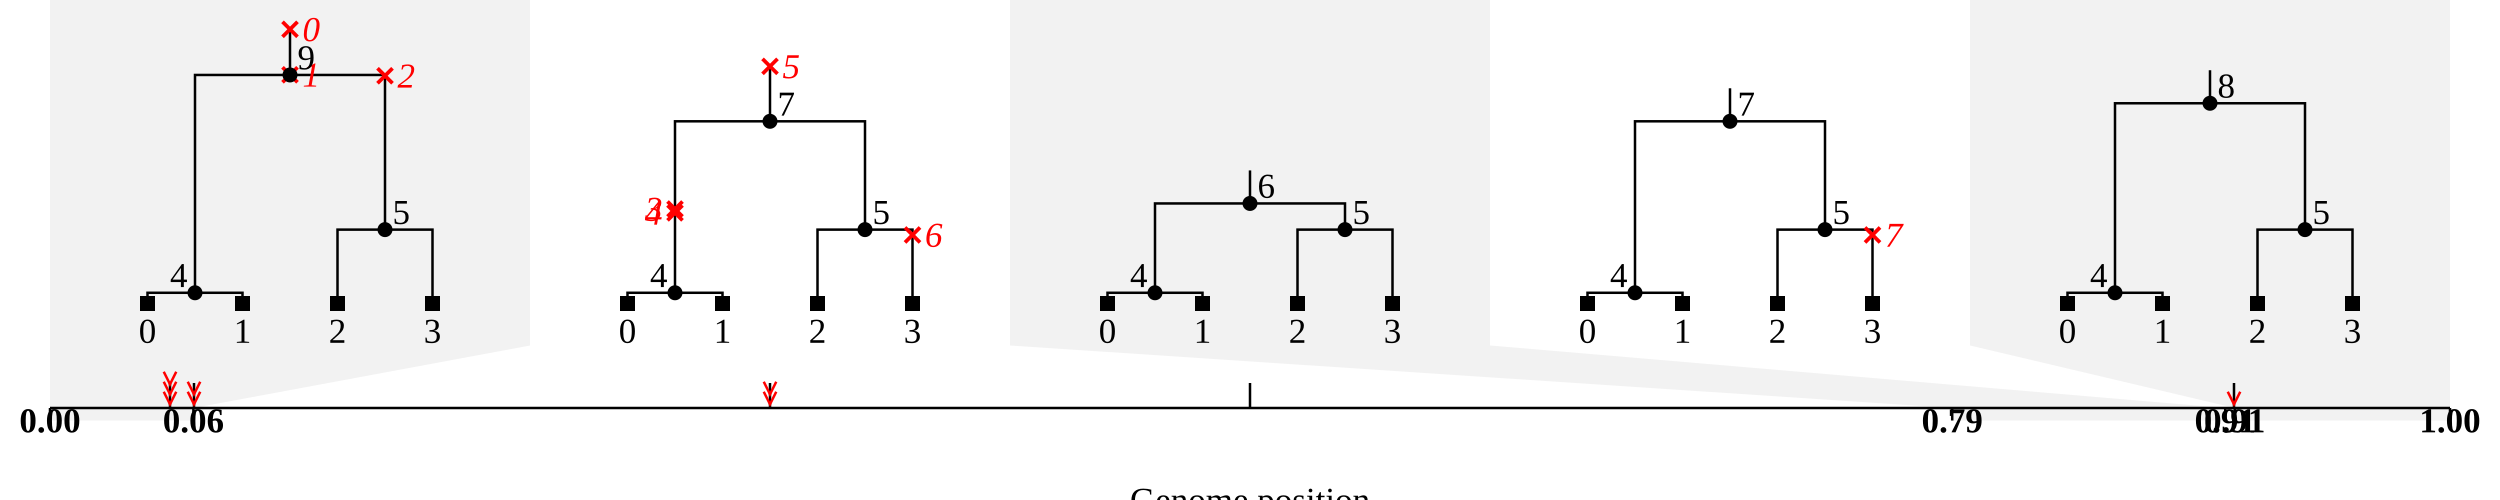
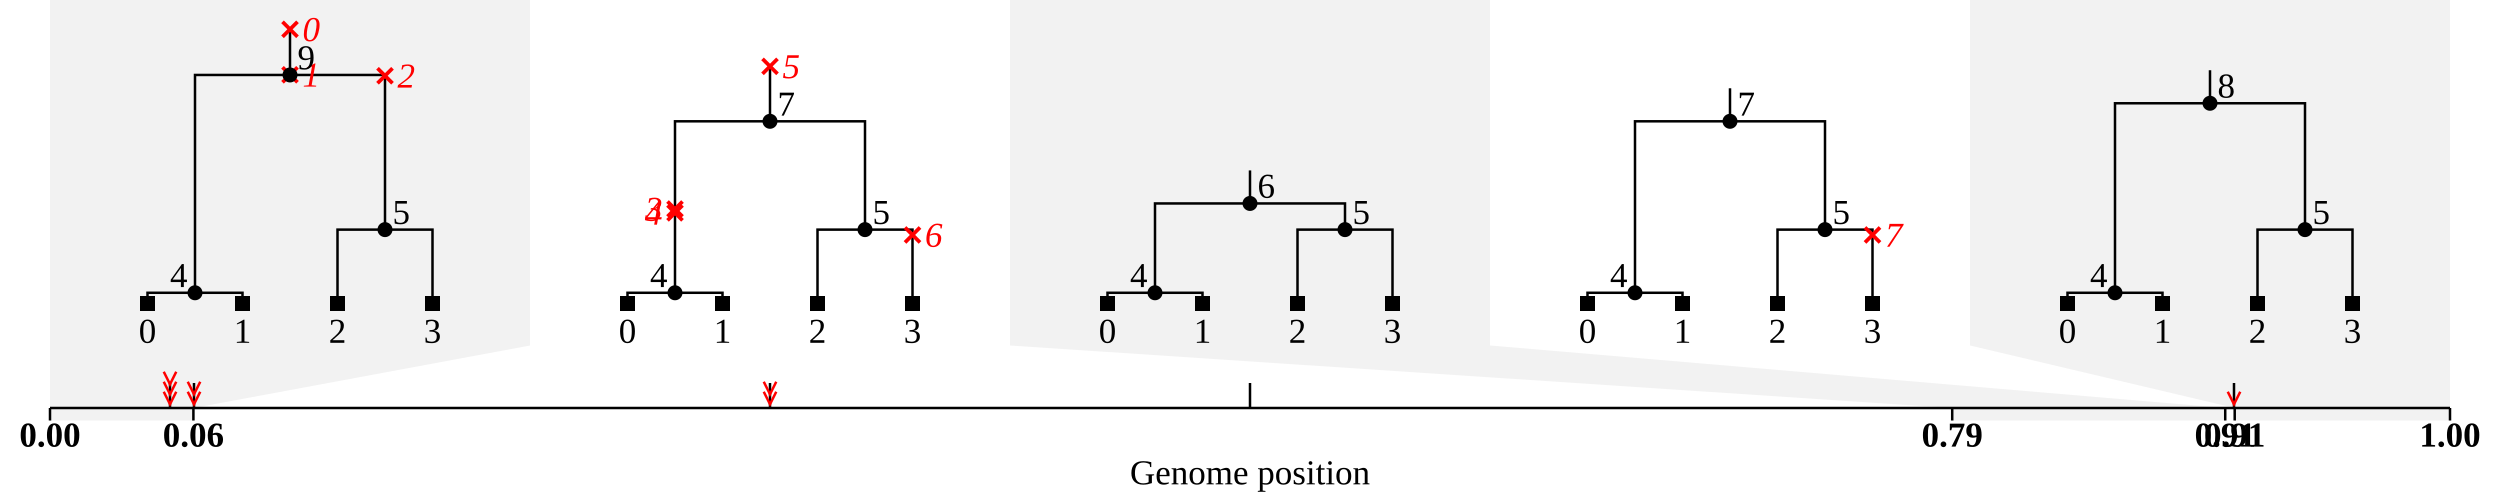
<svg xmlns="http://www.w3.org/2000/svg" baseProfile="full" height="200" version="1.1" width="1000">
  <defs>
-     <style type="text/css">.background path {fill: #808080; fill-opacity:0}.background path:nth-child(odd) {fill-opacity:.1}.axes {font-size: 14px}.x-axis .tick .lab {font-weight: bold}.axes, .tree {font-size: 14px; text-anchor:middle}.y-axis line.grid {stroke: #FAFAFA}.y-axis &gt; .lab text {transform: translateX(0.8em) rotate(-90deg)}.x-axis .tick g {transform: translateY(0.9em)}.x-axis &gt; .lab text {transform: translateY(-0.8em)}.axes line, .edge {stroke:black; fill:none}.node &gt; .sym {fill: black; stroke: none}.site &gt; .sym {stroke: black}.mut text {fill: red; font-style: italic}.mut.extra text {fill: hotpink}.mut line {fill: none; stroke: none}.mut .sym {fill: none; stroke: red}.mut.extra .sym {stroke: hotpink}.node .mut .sym {stroke-width: 1.5px}.tree text, .tree-sequence text {dominant-baseline: central}.plotbox .lab.lft {text-anchor: end}.plotbox .lab.rgt {text-anchor: start}</style>
+     <style type="text/css">.background path {fill: #808080; fill-opacity: 0}.background path:nth-child(odd) {fill-opacity: .1}.axes {font-size: 14px}.x-axis .tick .lab {font-weight: bold; dominant-baseline: hanging}.axes, .tree {font-size: 14px; text-anchor: middle}.axes line, .edge {stroke: black; fill: none}.y-axis .grid {stroke: #FAFAFA}.node &gt; .sym {fill: black; stroke: none}.site &gt; .sym {stroke: black}.mut text {fill: red; font-style: italic}.mut.extra text {fill: hotpink}.mut line {fill: none; stroke: none}.mut .sym {fill: none; stroke: red}.mut.extra .sym {stroke: hotpink}.node .mut .sym {stroke-width: 1.5px}.tree text, .tree-sequence text {dominant-baseline: central}.plotbox .lab.lft {text-anchor: end}.plotbox .lab.rgt {text-anchor: start}</style>
  </defs>
  <g class="tree-sequence">
    <g class="background">
      <path d="M20,0 l192,0 l0,138.2 l-134.638,25 l0,5 l-57.362,0 l0,-5 l0,-25 l0,-138.2z" />
      <path d="M212,0 l192,0 l0,138.2 l376.883,25 l0,5 l-703.52,0 l0,-5 l134.638,-25 l0,-138.2z" />
      <path d="M404,0 l192,0 l0,138.2 l294.091,25 l0,5 l-109.208,0 l0,-5 l-376.883,-25 l0,-138.2z" />
      <path d="M596,0 l192,0 l0,138.2 l105.883,25 l0,5 l-3.792,0 l0,-5 l-294.091,-25 l0,-138.2z" />
      <path d="M788,0 l192,0 l0,138.2 l0,25 l0,5 l-86.117,0 l0,-5 l-105.883,-25 l0,-138.2z" />
    </g>
    <g class="axes">
      <g class="x-axis">
-         <g class="lab" transform="translate(500,200)">
-           <text text-anchor="middle">Genome position</text>
+         <g transform="translate(500,200)">
+           <text class="lab" text-anchor="middle" transform="translate(0 -11)">Genome position</text>
        </g>
        <line x1="20" x2="980" y1="163.2" y2="163.2" />
-         <g class="tick" transform="translate(20 163.2)">
-           <line x1="0" x2="0" y1="0" y2="5" />
-           <g class="lab" transform="translate(0,5)">
-             <text>0.00</text>
-           </g>
-         </g>
-         <g class="tick" transform="translate(77.3623 163.2)">
-           <line x1="0" x2="0" y1="0" y2="5" />
-           <g class="lab" transform="translate(0,5)">
-             <text>0.06</text>
-           </g>
-         </g>
-         <g class="tick" transform="translate(780.883 163.2)">
-           <line x1="0" x2="0" y1="0" y2="5" />
-           <g class="lab" transform="translate(0,5)">
-             <text>0.79</text>
-           </g>
-         </g>
-         <g class="tick" transform="translate(890.091 163.2)">
-           <line x1="0" x2="0" y1="0" y2="5" />
-           <g class="lab" transform="translate(0,5)">
-             <text>0.91</text>
-           </g>
-         </g>
-         <g class="tick" transform="translate(893.883 163.2)">
-           <line x1="0" x2="0" y1="0" y2="5" />
-           <g class="lab" transform="translate(0,5)">
-             <text>0.91</text>
-           </g>
-         </g>
-         <g class="tick" transform="translate(980 163.2)">
-           <line x1="0" x2="0" y1="0" y2="5" />
-           <g class="lab" transform="translate(0,5)">
-             <text>1.00</text>
+         <g class="ticks">
+           <g class="tick" transform="translate(20 163.2)">
+             <line x1="0" x2="0" y1="0" y2="5" />
+             <g transform="translate(0,6)">
+               <text class="lab">0.00</text>
+             </g>
+           </g>
+           <g class="tick" transform="translate(77.3623 163.2)">
+             <line x1="0" x2="0" y1="0" y2="5" />
+             <g transform="translate(0,6)">
+               <text class="lab">0.06</text>
+             </g>
+           </g>
+           <g class="tick" transform="translate(780.883 163.2)">
+             <line x1="0" x2="0" y1="0" y2="5" />
+             <g transform="translate(0,6)">
+               <text class="lab">0.79</text>
+             </g>
+           </g>
+           <g class="tick" transform="translate(890.091 163.2)">
+             <line x1="0" x2="0" y1="0" y2="5" />
+             <g transform="translate(0,6)">
+               <text class="lab">0.91</text>
+             </g>
+           </g>
+           <g class="tick" transform="translate(893.883 163.2)">
+             <line x1="0" x2="0" y1="0" y2="5" />
+             <g transform="translate(0,6)">
+               <text class="lab">0.91</text>
+             </g>
+           </g>
+           <g class="tick" transform="translate(980 163.2)">
+             <line x1="0" x2="0" y1="0" y2="5" />
+             <g transform="translate(0,6)">
+               <text class="lab">1.00</text>
+             </g>
          </g>
        </g>
        <g class="site s0" transform="translate(68 163.2)">
          <line class="sym" x1="0" x2="0" y1="0" y2="-10" />
          <g class="mut m2">
            <polyline class="sym" points="2.5,-6.5 0,-1.5 -2.5,-6.5" />
          </g>
          <g class="mut m1">
            <polyline class="sym" points="2.5,-10.5 0,-5.5 -2.5,-10.5" />
          </g>
          <g class="mut m0">
            <polyline class="sym" points="2.5,-14.5 0,-9.5 -2.5,-14.5" />
          </g>
        </g>
        <g class="site s1" transform="translate(77.6 163.2)">
          <line class="sym" x1="0" x2="0" y1="0" y2="-10" />
          <g class="mut m4">
            <polyline class="sym" points="2.5,-6.5 0,-1.5 -2.5,-6.5" />
          </g>
          <g class="mut m3">
            <polyline class="sym" points="2.5,-10.5 0,-5.5 -2.5,-10.5" />
          </g>
        </g>
        <g class="site s2" transform="translate(308 163.2)">
          <line class="sym" x1="0" x2="0" y1="0" y2="-10" />
          <g class="mut m6">
            <polyline class="sym" points="2.5,-6.5 0,-1.5 -2.5,-6.5" />
          </g>
          <g class="mut m5">
            <polyline class="sym" points="2.5,-10.5 0,-5.5 -2.5,-10.5" />
          </g>
        </g>
        <g class="site s3" transform="translate(500 163.2)">
          <line class="sym" x1="0" x2="0" y1="0" y2="-10" />
        </g>
        <g class="site s4" transform="translate(893.6 163.2)">
          <line class="sym" x1="0" x2="0" y1="0" y2="-10" />
          <g class="mut m7">
            <polyline class="sym" points="2.5,-6.5 0,-1.5 -2.5,-6.5" />
          </g>
        </g>
      </g>
    </g>
    <g class="plotbox trees">
      <g class="tree t0" transform="translate(20 0)">
        <g class="plotbox">
-           <g class="m0 m1 node n9 p0 root s0" transform="translate(96 29.9844)">
-             <g class="a9 node n4 p0" transform="translate(-38 87.1271)">
+           <g class="c2 m0 m1 node n9 p0 root s0" transform="translate(96 29.9844)">
+             <g class="a9 c2 node n4 p0" transform="translate(-38 87.1271)">
              <g class="a4 leaf node n0 p0 sample" transform="translate(-19 4.28849)">
                <path class="edge" d="M 0 0 V -4.288 H 19" />
                <rect class="sym" height="6" width="6" x="-3" y="-3" />
                <text class="lab" transform="translate(0 11)">0</text>
              </g>
              <g class="a4 leaf node n1 p0 sample" transform="translate(19 4.28849)">
                <path class="edge" d="M 0 0 V -4.288 H -19" />
                <rect class="sym" height="6" width="6" x="-3" y="-3" />
                <text class="lab" transform="translate(0 11)">1</text>
              </g>
              <path class="edge" d="M 0 0 V -87.127 H 38" />
              <circle class="sym" cx="0" cy="0" r="3" />
              <text class="lab lft" transform="translate(-3 -7.0)">4</text>
            </g>
-             <g class="a9 m2 node n5 p0 s0" transform="translate(38 61.8645)">
+             <g class="a9 c2 m2 node n5 p0 s0" transform="translate(38 61.8645)">
              <g class="a5 leaf node n2 p0 sample" transform="translate(-19 29.5511)">
                <path class="edge" d="M 0 0 V -29.551 H 19" />
                <rect class="sym" height="6" width="6" x="-3" y="-3" />
                <text class="lab" transform="translate(0 11)">2</text>
              </g>
              <g class="a5 leaf node n3 p0 sample" transform="translate(19 29.5511)">
                <path class="edge" d="M 0 0 V -29.551 H -19" />
                <rect class="sym" height="6" width="6" x="-3" y="-3" />
                <text class="lab" transform="translate(0 11)">3</text>
              </g>
              <path class="edge" d="M 0 0 V -61.864 H -38" />
              <g class="mut m2 s0" transform="translate(0 -61.5372)">
                <line x1="0" x2="0" y1="0" y2="61.537" />
                <path class="sym" d="M -3,-3 l 6,6 M -3,3 l 6,-6" />
                <text class="lab rgt" transform="translate(5 0)">2</text>
              </g>
              <circle class="sym" cx="0" cy="0" r="3" />
              <text class="lab rgt" transform="translate(3 -7.0)">5</text>
            </g>
            <path class="edge" d="M 0 0 V -18.266 H 0" />
            <g class="mut m0 s0" transform="translate(0 -18.2656)">
              <line x1="0" x2="0" y1="0" y2="18.266" />
              <path class="sym" d="M -3,-3 l 6,6 M -3,3 l 6,-6" />
              <text class="lab rgt" transform="translate(5 0)">0</text>
            </g>
            <g class="mut m1 s0" transform="translate(0 -0.0663145)">
              <line x1="0" x2="0" y1="0" y2="0.066" />
              <path class="sym" d="M -3,-3 l 6,6 M -3,3 l 6,-6" />
              <text class="lab rgt" transform="translate(5 0)">1</text>
            </g>
            <circle class="sym" cx="0" cy="0" r="3" />
            <text class="lab rgt" transform="translate(3 -7.0)">9</text>
          </g>
        </g>
      </g>
      <g class="tree t1" transform="translate(212 0)">
        <g class="plotbox">
-           <g class="m5 node n7 p0 root s2" transform="translate(96 48.5225)">
-             <g class="a7 m3 m4 node n4 p0 s1" transform="translate(-38 68.589)">
+           <g class="c2 m5 node n7 p0 root s2" transform="translate(96 48.5225)">
+             <g class="a7 c2 m3 m4 node n4 p0 s1" transform="translate(-38 68.589)">
              <g class="a4 leaf node n0 p0 sample" transform="translate(-19 4.28849)">
                <path class="edge" d="M 0 0 V -4.288 H 19" />
                <rect class="sym" height="6" width="6" x="-3" y="-3" />
                <text class="lab" transform="translate(0 11)">0</text>
              </g>
              <g class="a4 leaf node n1 p0 sample" transform="translate(19 4.28849)">
                <path class="edge" d="M 0 0 V -4.288 H -19" />
                <rect class="sym" height="6" width="6" x="-3" y="-3" />
                <text class="lab" transform="translate(0 11)">1</text>
              </g>
              <path class="edge" d="M 0 0 V -68.589 H 38" />
              <g class="mut m3 s1" transform="translate(0 -33.5107)">
                <line x1="0" x2="0" y1="0" y2="33.511" />
                <path class="sym" d="M -3,-3 l 6,6 M -3,3 l 6,-6" />
                <text class="lab lft" transform="translate(-5 0)">3</text>
              </g>
              <g class="mut m4 s1" transform="translate(0 -31.9592)">
                <line x1="0" x2="0" y1="0" y2="31.959" />
                <path class="sym" d="M -3,-3 l 6,6 M -3,3 l 6,-6" />
                <text class="lab lft" transform="translate(-5 0)">4</text>
              </g>
              <circle class="sym" cx="0" cy="0" r="3" />
              <text class="lab lft" transform="translate(-3 -7.0)">4</text>
            </g>
-             <g class="a7 node n5 p0" transform="translate(38 43.3264)">
+             <g class="a7 c2 node n5 p0" transform="translate(38 43.3264)">
              <g class="a5 leaf node n2 p0 sample" transform="translate(-19 29.5511)">
                <path class="edge" d="M 0 0 V -29.551 H 19" />
                <rect class="sym" height="6" width="6" x="-3" y="-3" />
                <text class="lab" transform="translate(0 11)">2</text>
              </g>
              <g class="a5 leaf m6 node n3 p0 s2 sample" transform="translate(19 29.5511)">
                <path class="edge" d="M 0 0 V -29.551 H -19" />
                <g class="mut m6 s2" transform="translate(0 -27.4203)">
                  <line x1="0" x2="0" y1="0" y2="27.42" />
                  <path class="sym" d="M -3,-3 l 6,6 M -3,3 l 6,-6" />
                  <text class="lab rgt" transform="translate(5 0)">6</text>
                </g>
                <rect class="sym" height="6" width="6" x="-3" y="-3" />
                <text class="lab" transform="translate(0 11)">3</text>
              </g>
              <path class="edge" d="M 0 0 V -43.326 H -38" />
              <circle class="sym" cx="0" cy="0" r="3" />
              <text class="lab rgt" transform="translate(3 -7.0)">5</text>
            </g>
            <path class="edge" d="M 0 0 V -21.981 H 0" />
            <g class="mut m5 s2" transform="translate(0 -21.9812)">
              <line x1="0" x2="0" y1="0" y2="21.981" />
              <path class="sym" d="M -3,-3 l 6,6 M -3,3 l 6,-6" />
              <text class="lab rgt" transform="translate(5 0)">5</text>
            </g>
            <circle class="sym" cx="0" cy="0" r="3" />
            <text class="lab rgt" transform="translate(3 -7.0)">7</text>
          </g>
        </g>
      </g>
      <g class="tree t2" transform="translate(404 0)">
        <g class="plotbox">
-           <g class="node n6 p0 root" transform="translate(96 81.3812)">
-             <g class="a6 node n4 p0" transform="translate(-38 35.7303)">
+           <g class="c2 node n6 p0 root" transform="translate(96 81.3812)">
+             <g class="a6 c2 node n4 p0" transform="translate(-38 35.7303)">
              <g class="a4 leaf node n0 p0 sample" transform="translate(-19 4.28849)">
                <path class="edge" d="M 0 0 V -4.288 H 19" />
                <rect class="sym" height="6" width="6" x="-3" y="-3" />
                <text class="lab" transform="translate(0 11)">0</text>
              </g>
              <g class="a4 leaf node n1 p0 sample" transform="translate(19 4.28849)">
                <path class="edge" d="M 0 0 V -4.288 H -19" />
                <rect class="sym" height="6" width="6" x="-3" y="-3" />
                <text class="lab" transform="translate(0 11)">1</text>
              </g>
              <path class="edge" d="M 0 0 V -35.73 H 38" />
              <circle class="sym" cx="0" cy="0" r="3" />
              <text class="lab lft" transform="translate(-3 -7.0)">4</text>
            </g>
-             <g class="a6 node n5 p0" transform="translate(38 10.4677)">
+             <g class="a6 c2 node n5 p0" transform="translate(38 10.4677)">
              <g class="a5 leaf node n2 p0 sample" transform="translate(-19 29.5511)">
                <path class="edge" d="M 0 0 V -29.551 H 19" />
                <rect class="sym" height="6" width="6" x="-3" y="-3" />
                <text class="lab" transform="translate(0 11)">2</text>
              </g>
              <g class="a5 leaf node n3 p0 sample" transform="translate(19 29.5511)">
                <path class="edge" d="M 0 0 V -29.551 H -19" />
                <rect class="sym" height="6" width="6" x="-3" y="-3" />
                <text class="lab" transform="translate(0 11)">3</text>
              </g>
              <path class="edge" d="M 0 0 V -10.468 H -38" />
              <circle class="sym" cx="0" cy="0" r="3" />
              <text class="lab rgt" transform="translate(3 -7.0)">5</text>
            </g>
            <path class="edge" d="M 0 0 V -13.214 H 0" />
            <circle class="sym" cx="0" cy="0" r="3" />
            <text class="lab rgt" transform="translate(3 -7.0)">6</text>
          </g>
        </g>
      </g>
      <g class="tree t3" transform="translate(596 0)">
        <g class="plotbox">
-           <g class="node n7 p0 root" transform="translate(96 48.5225)">
-             <g class="a7 node n4 p0" transform="translate(-38 68.589)">
+           <g class="c2 node n7 p0 root" transform="translate(96 48.5225)">
+             <g class="a7 c2 node n4 p0" transform="translate(-38 68.589)">
              <g class="a4 leaf node n0 p0 sample" transform="translate(-19 4.28849)">
                <path class="edge" d="M 0 0 V -4.288 H 19" />
                <rect class="sym" height="6" width="6" x="-3" y="-3" />
                <text class="lab" transform="translate(0 11)">0</text>
              </g>
              <g class="a4 leaf node n1 p0 sample" transform="translate(19 4.28849)">
                <path class="edge" d="M 0 0 V -4.288 H -19" />
                <rect class="sym" height="6" width="6" x="-3" y="-3" />
                <text class="lab" transform="translate(0 11)">1</text>
              </g>
              <path class="edge" d="M 0 0 V -68.589 H 38" />
              <circle class="sym" cx="0" cy="0" r="3" />
              <text class="lab lft" transform="translate(-3 -7.0)">4</text>
            </g>
-             <g class="a7 node n5 p0" transform="translate(38 43.3264)">
+             <g class="a7 c2 node n5 p0" transform="translate(38 43.3264)">
              <g class="a5 leaf node n2 p0 sample" transform="translate(-19 29.5511)">
                <path class="edge" d="M 0 0 V -29.551 H 19" />
                <rect class="sym" height="6" width="6" x="-3" y="-3" />
                <text class="lab" transform="translate(0 11)">2</text>
              </g>
              <g class="a5 leaf m7 node n3 p0 s4 sample" transform="translate(19 29.5511)">
                <path class="edge" d="M 0 0 V -29.551 H -19" />
                <g class="mut m7 s4" transform="translate(0 -27.4203)">
                  <line x1="0" x2="0" y1="0" y2="27.42" />
                  <path class="sym" d="M -3,-3 l 6,6 M -3,3 l 6,-6" />
                  <text class="lab rgt" transform="translate(5 0)">7</text>
                </g>
                <rect class="sym" height="6" width="6" x="-3" y="-3" />
                <text class="lab" transform="translate(0 11)">3</text>
              </g>
              <path class="edge" d="M 0 0 V -43.326 H -38" />
              <circle class="sym" cx="0" cy="0" r="3" />
              <text class="lab rgt" transform="translate(3 -7.0)">5</text>
            </g>
            <path class="edge" d="M 0 0 V -13.214 H 0" />
            <circle class="sym" cx="0" cy="0" r="3" />
            <text class="lab rgt" transform="translate(3 -7.0)">7</text>
          </g>
        </g>
      </g>
      <g class="tree t4" transform="translate(788 0)">
        <g class="plotbox">
-           <g class="node n8 p0 root" transform="translate(96 41.3074)">
-             <g class="a8 node n4 p0" transform="translate(-38 75.8041)">
+           <g class="c2 node n8 p0 root" transform="translate(96 41.3074)">
+             <g class="a8 c2 node n4 p0" transform="translate(-38 75.8041)">
              <g class="a4 leaf node n0 p0 sample" transform="translate(-19 4.28849)">
                <path class="edge" d="M 0 0 V -4.288 H 19" />
                <rect class="sym" height="6" width="6" x="-3" y="-3" />
                <text class="lab" transform="translate(0 11)">0</text>
              </g>
              <g class="a4 leaf node n1 p0 sample" transform="translate(19 4.28849)">
                <path class="edge" d="M 0 0 V -4.288 H -19" />
                <rect class="sym" height="6" width="6" x="-3" y="-3" />
                <text class="lab" transform="translate(0 11)">1</text>
              </g>
              <path class="edge" d="M 0 0 V -75.804 H 38" />
              <circle class="sym" cx="0" cy="0" r="3" />
              <text class="lab lft" transform="translate(-3 -7.0)">4</text>
            </g>
-             <g class="a8 node n5 p0" transform="translate(38 50.5416)">
+             <g class="a8 c2 node n5 p0" transform="translate(38 50.5416)">
              <g class="a5 leaf node n2 p0 sample" transform="translate(-19 29.5511)">
                <path class="edge" d="M 0 0 V -29.551 H 19" />
                <rect class="sym" height="6" width="6" x="-3" y="-3" />
                <text class="lab" transform="translate(0 11)">2</text>
              </g>
              <g class="a5 leaf node n3 p0 sample" transform="translate(19 29.5511)">
                <path class="edge" d="M 0 0 V -29.551 H -19" />
                <rect class="sym" height="6" width="6" x="-3" y="-3" />
                <text class="lab" transform="translate(0 11)">3</text>
              </g>
              <path class="edge" d="M 0 0 V -50.542 H -38" />
              <circle class="sym" cx="0" cy="0" r="3" />
              <text class="lab rgt" transform="translate(3 -7.0)">5</text>
            </g>
            <path class="edge" d="M 0 0 V -13.214 H 0" />
            <circle class="sym" cx="0" cy="0" r="3" />
            <text class="lab rgt" transform="translate(3 -7.0)">8</text>
          </g>
        </g>
      </g>
    </g>
  </g>
</svg>
